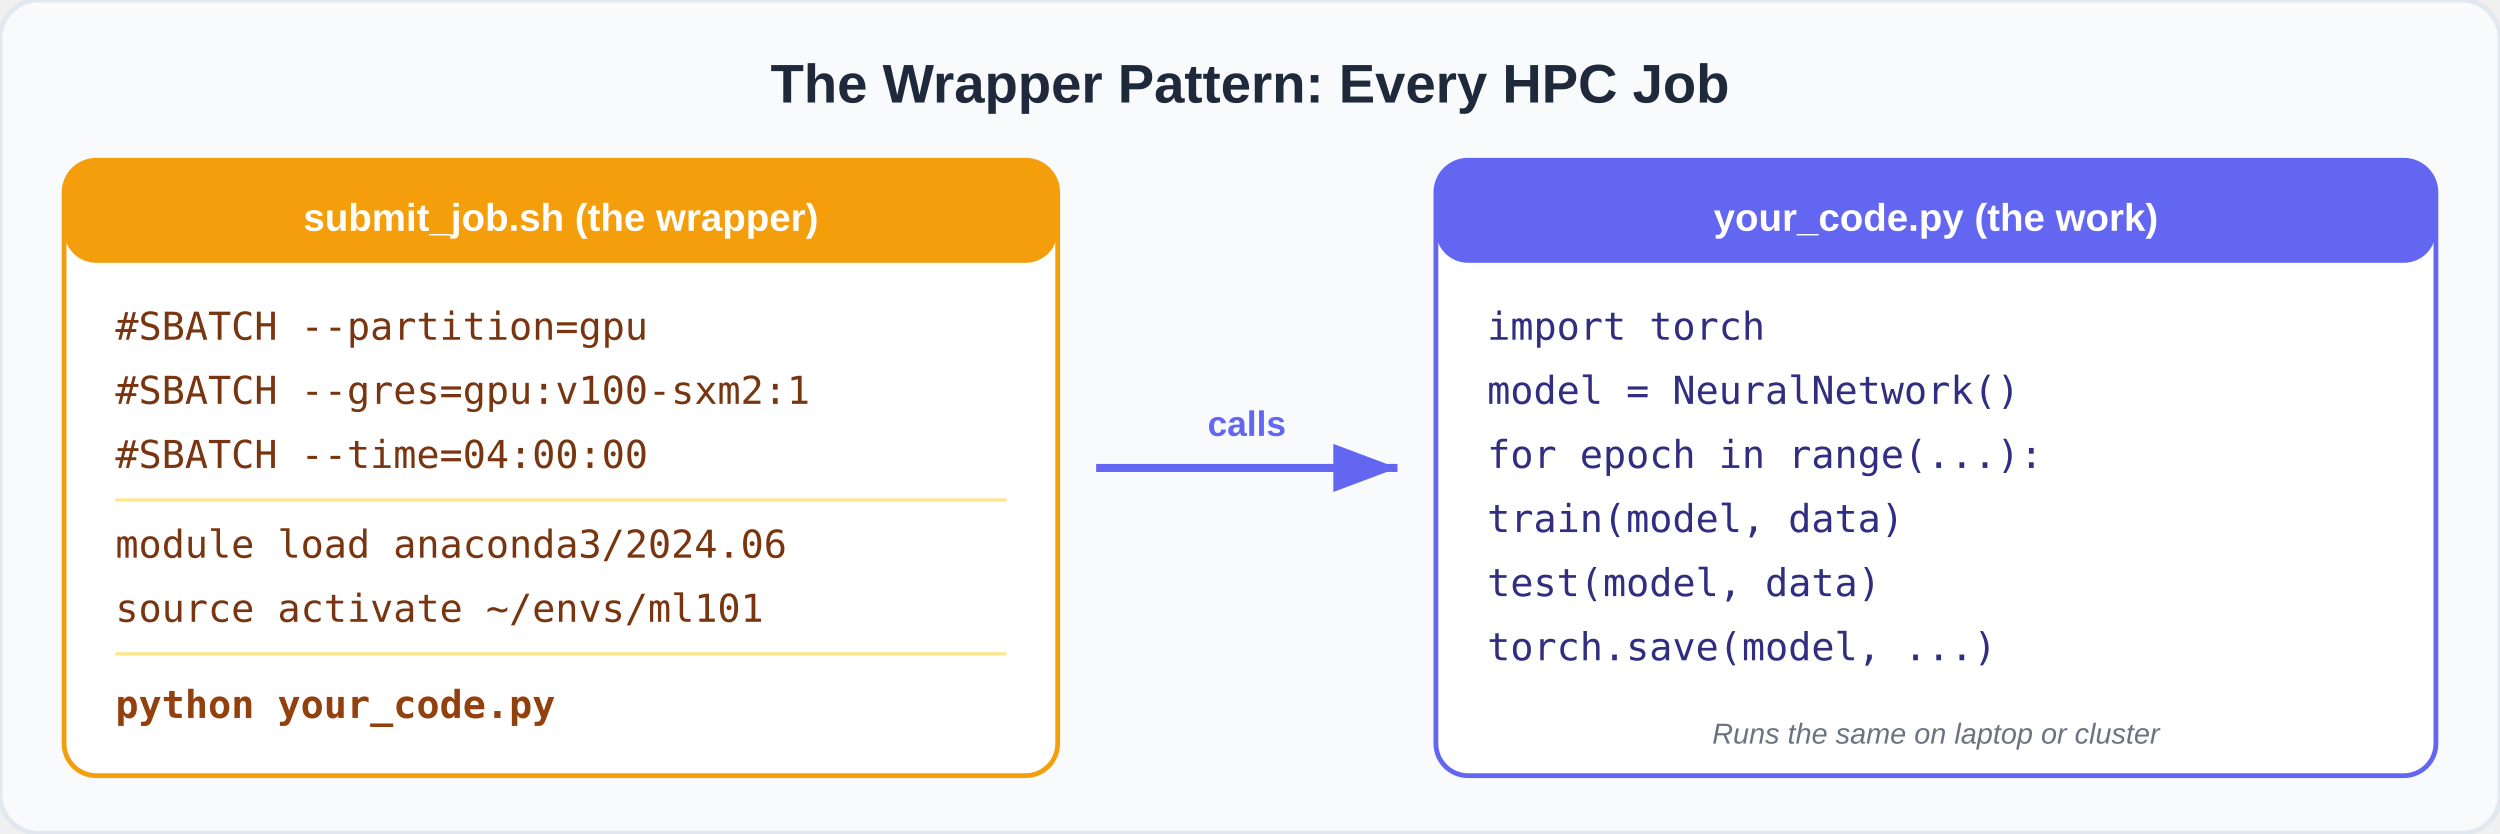
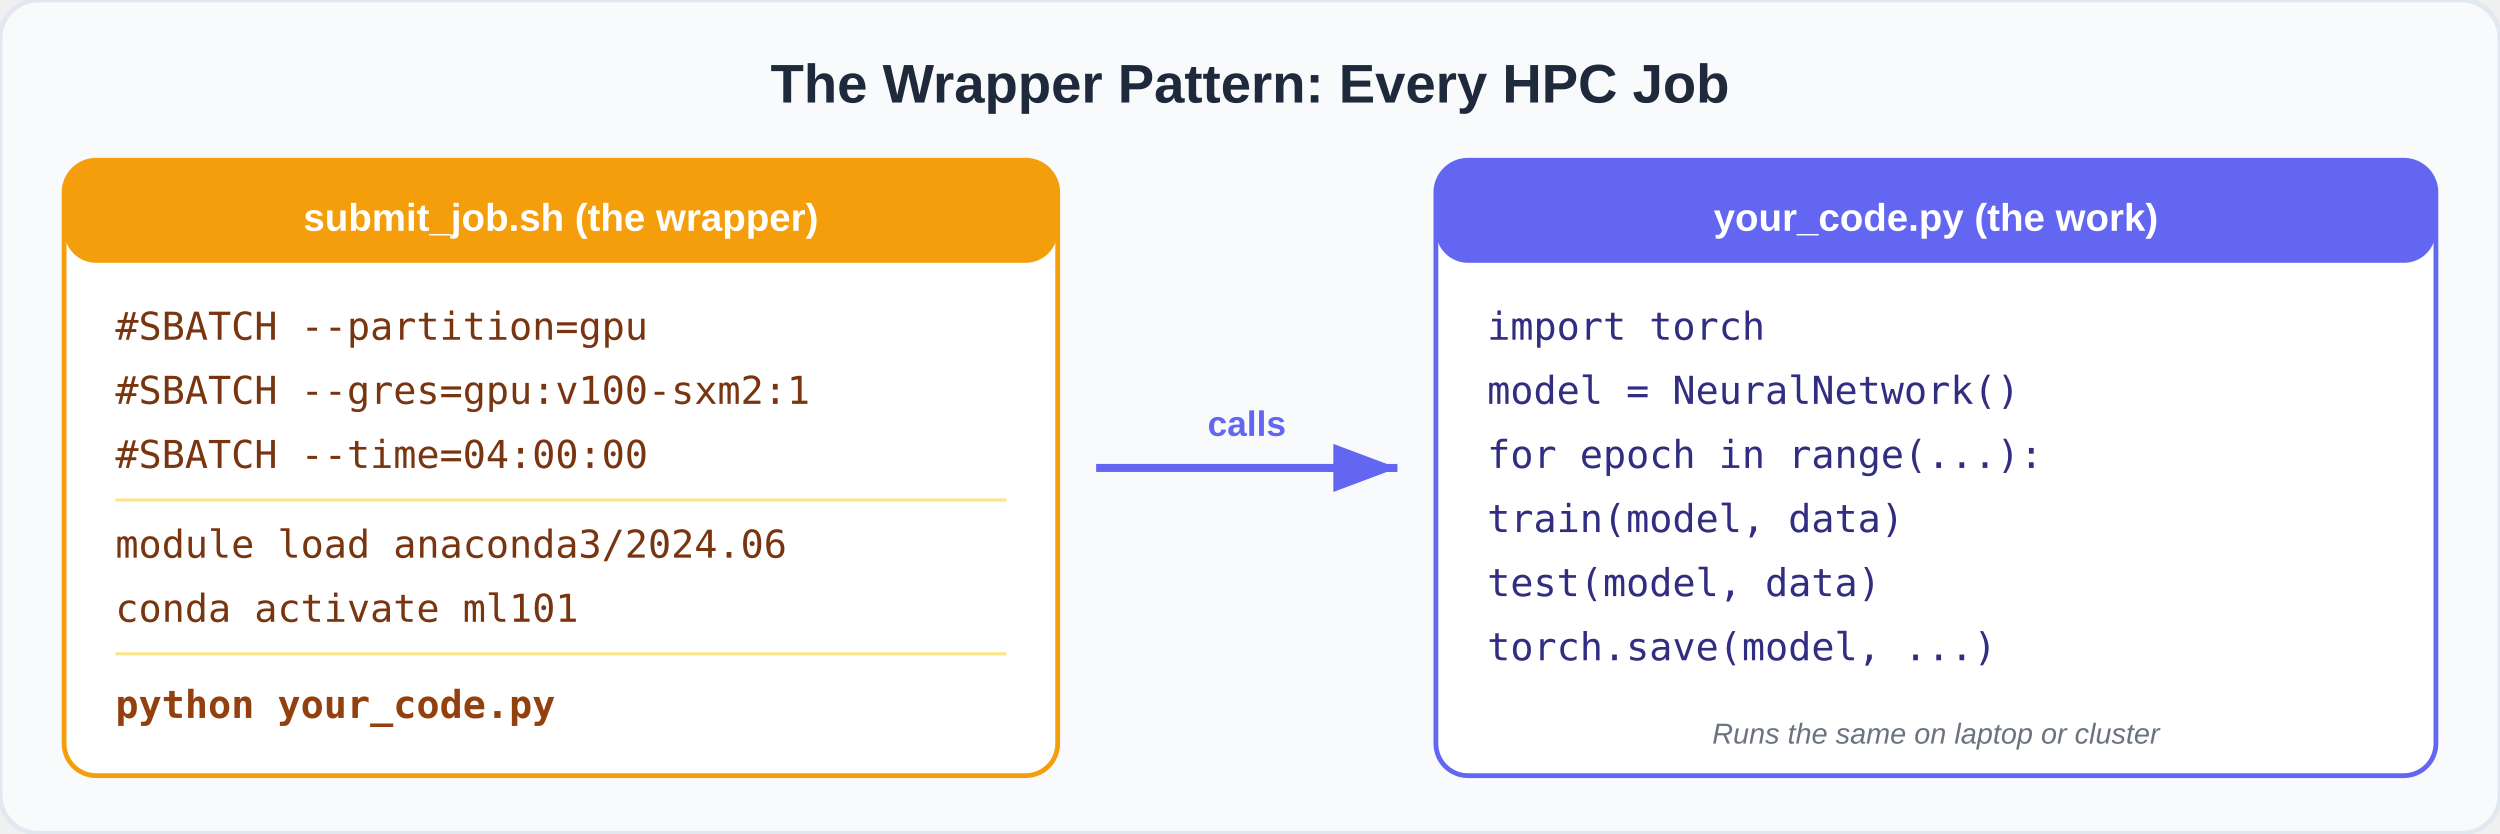
<svg xmlns="http://www.w3.org/2000/svg" viewBox="0 0 780 260" font-family="-apple-system, 'Segoe UI', Arial, sans-serif">
  <defs>
    <marker id="arr" markerWidth="8" markerHeight="6" refX="8" refY="3" orient="auto">
      <polygon points="0 0, 8 3, 0 6" fill="#6366f1" />
    </marker>
  </defs>
  <rect width="780" height="260" rx="12" fill="#f8fafc" stroke="#e2e8f0" stroke-width="1.5" />
  <text x="390" y="32" text-anchor="middle" font-size="17" font-weight="700" fill="#1e293b">The Wrapper Pattern: Every HPC Job</text>
  <rect x="20" y="50" width="310" height="192" rx="10" fill="#fff" stroke="#f59e0b" stroke-width="1.5" />
  <rect x="20" y="50" width="310" height="32" rx="10" fill="#f59e0b" />
  <text x="175" y="72" text-anchor="middle" font-size="12" font-weight="700" fill="#fff">submit_job.sh  (the wrapper)</text>
  <text x="36" y="106" font-size="12" fill="#78350f" font-family="monospace">#SBATCH --partition=gpu</text>
  <text x="36" y="126" font-size="12" fill="#78350f" font-family="monospace">#SBATCH --gres=gpu:v100-sxm2:1</text>
  <text x="36" y="146" font-size="12" fill="#78350f" font-family="monospace">#SBATCH --time=04:00:00</text>
  <line x1="36" y1="156" x2="314" y2="156" stroke="#fde68a" stroke-width="1" />
  <text x="36" y="174" font-size="12" fill="#78350f" font-family="monospace">module load anaconda3/2024.06</text>
-   <text x="36" y="194" font-size="12" fill="#78350f" font-family="monospace">source activate ~/envs/ml101</text>
+   <text x="36" y="194" font-size="12" fill="#78350f" font-family="monospace">conda activate ml101</text>
  <line x1="36" y1="204" x2="314" y2="204" stroke="#fde68a" stroke-width="1" />
  <text x="36" y="224" font-size="12" fill="#92400e" font-family="monospace" font-weight="700">python your_code.py</text>
  <line x1="342" y1="146" x2="436" y2="146" stroke="#6366f1" stroke-width="2.5" marker-end="url(#arr)" />
  <text x="389" y="136" text-anchor="middle" font-size="11" font-weight="600" fill="#6366f1">calls</text>
  <rect x="448" y="50" width="312" height="192" rx="10" fill="#fff" stroke="#6366f1" stroke-width="1.5" />
  <rect x="448" y="50" width="312" height="32" rx="10" fill="#6366f1" />
  <text x="604" y="72" text-anchor="middle" font-size="12" font-weight="700" fill="#fff">your_code.py  (the work)</text>
  <text x="464" y="106" font-size="12" fill="#312e81" font-family="monospace">import torch</text>
  <text x="464" y="126" font-size="12" fill="#312e81" font-family="monospace">model = NeuralNetwork()</text>
  <text x="464" y="146" font-size="12" fill="#312e81" font-family="monospace">for epoch in range(...):</text>
  <text x="464" y="166" font-size="12" fill="#312e81" font-family="monospace">    train(model, data)</text>
  <text x="464" y="186" font-size="12" fill="#312e81" font-family="monospace">    test(model, data)</text>
  <text x="464" y="206" font-size="12" fill="#312e81" font-family="monospace">torch.save(model, ...)</text>
  <text x="604" y="232" text-anchor="middle" font-size="9" fill="#6b7280" font-style="italic">Runs the same on laptop or cluster</text>
</svg>
